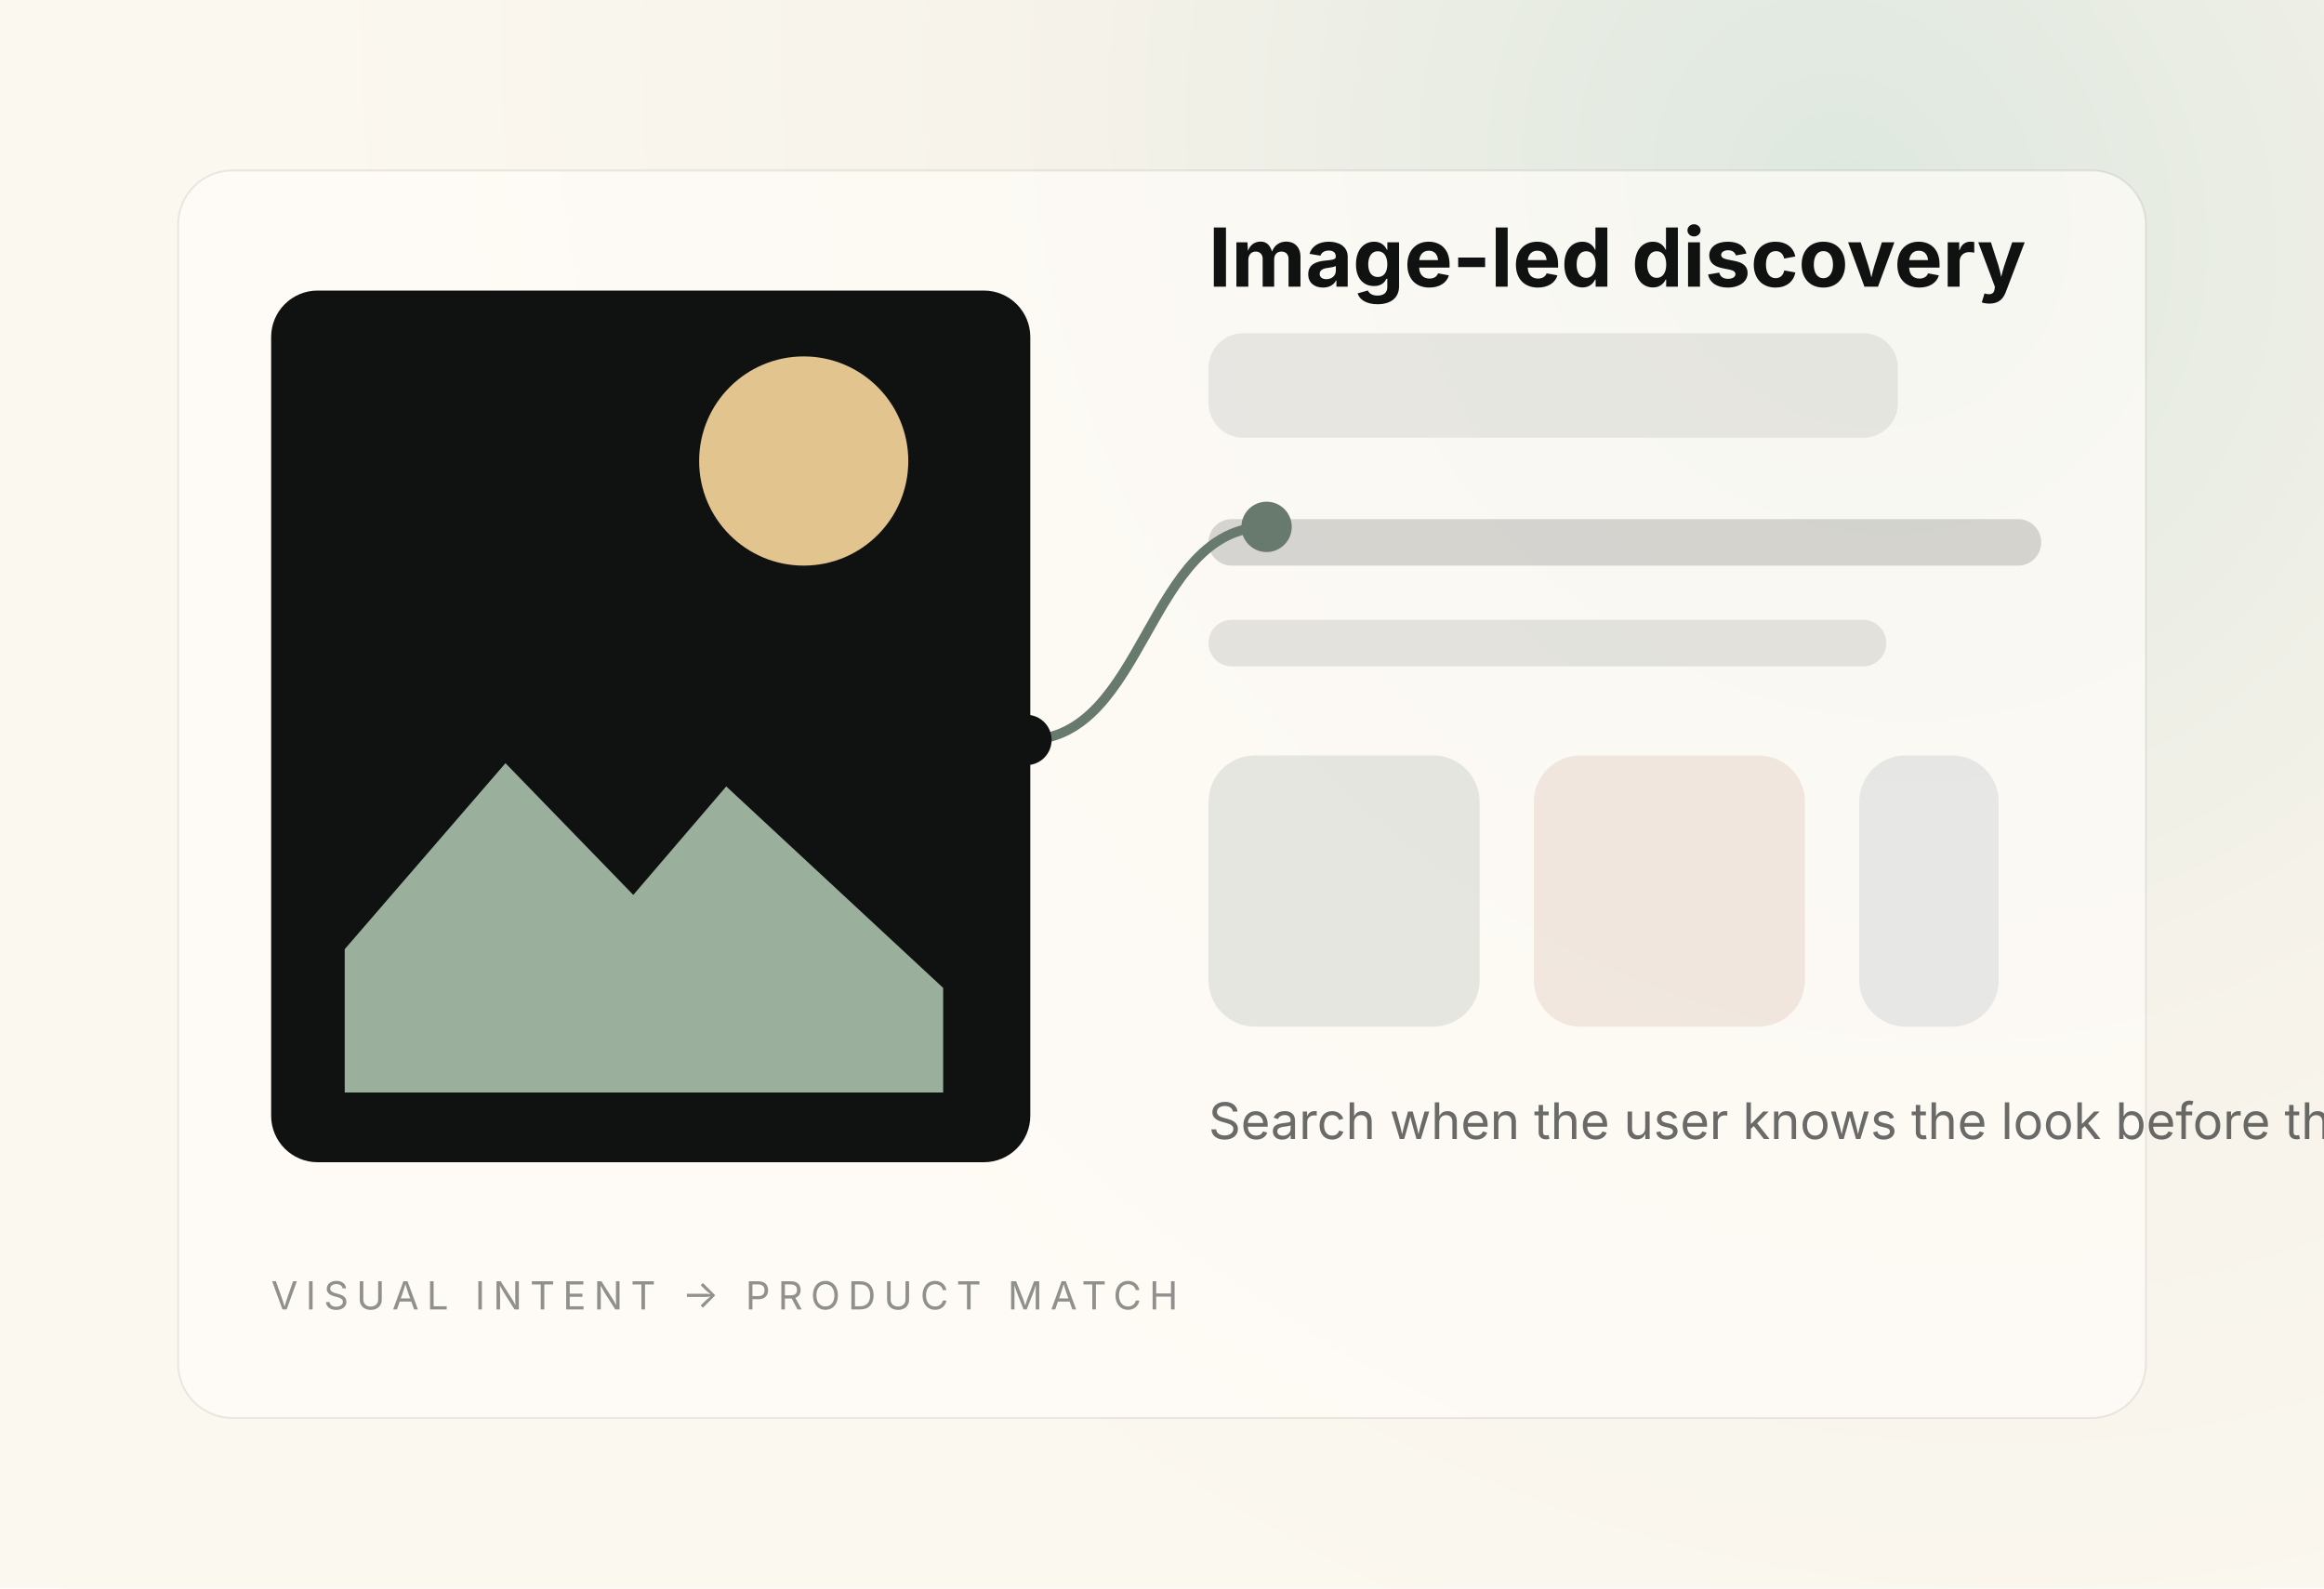
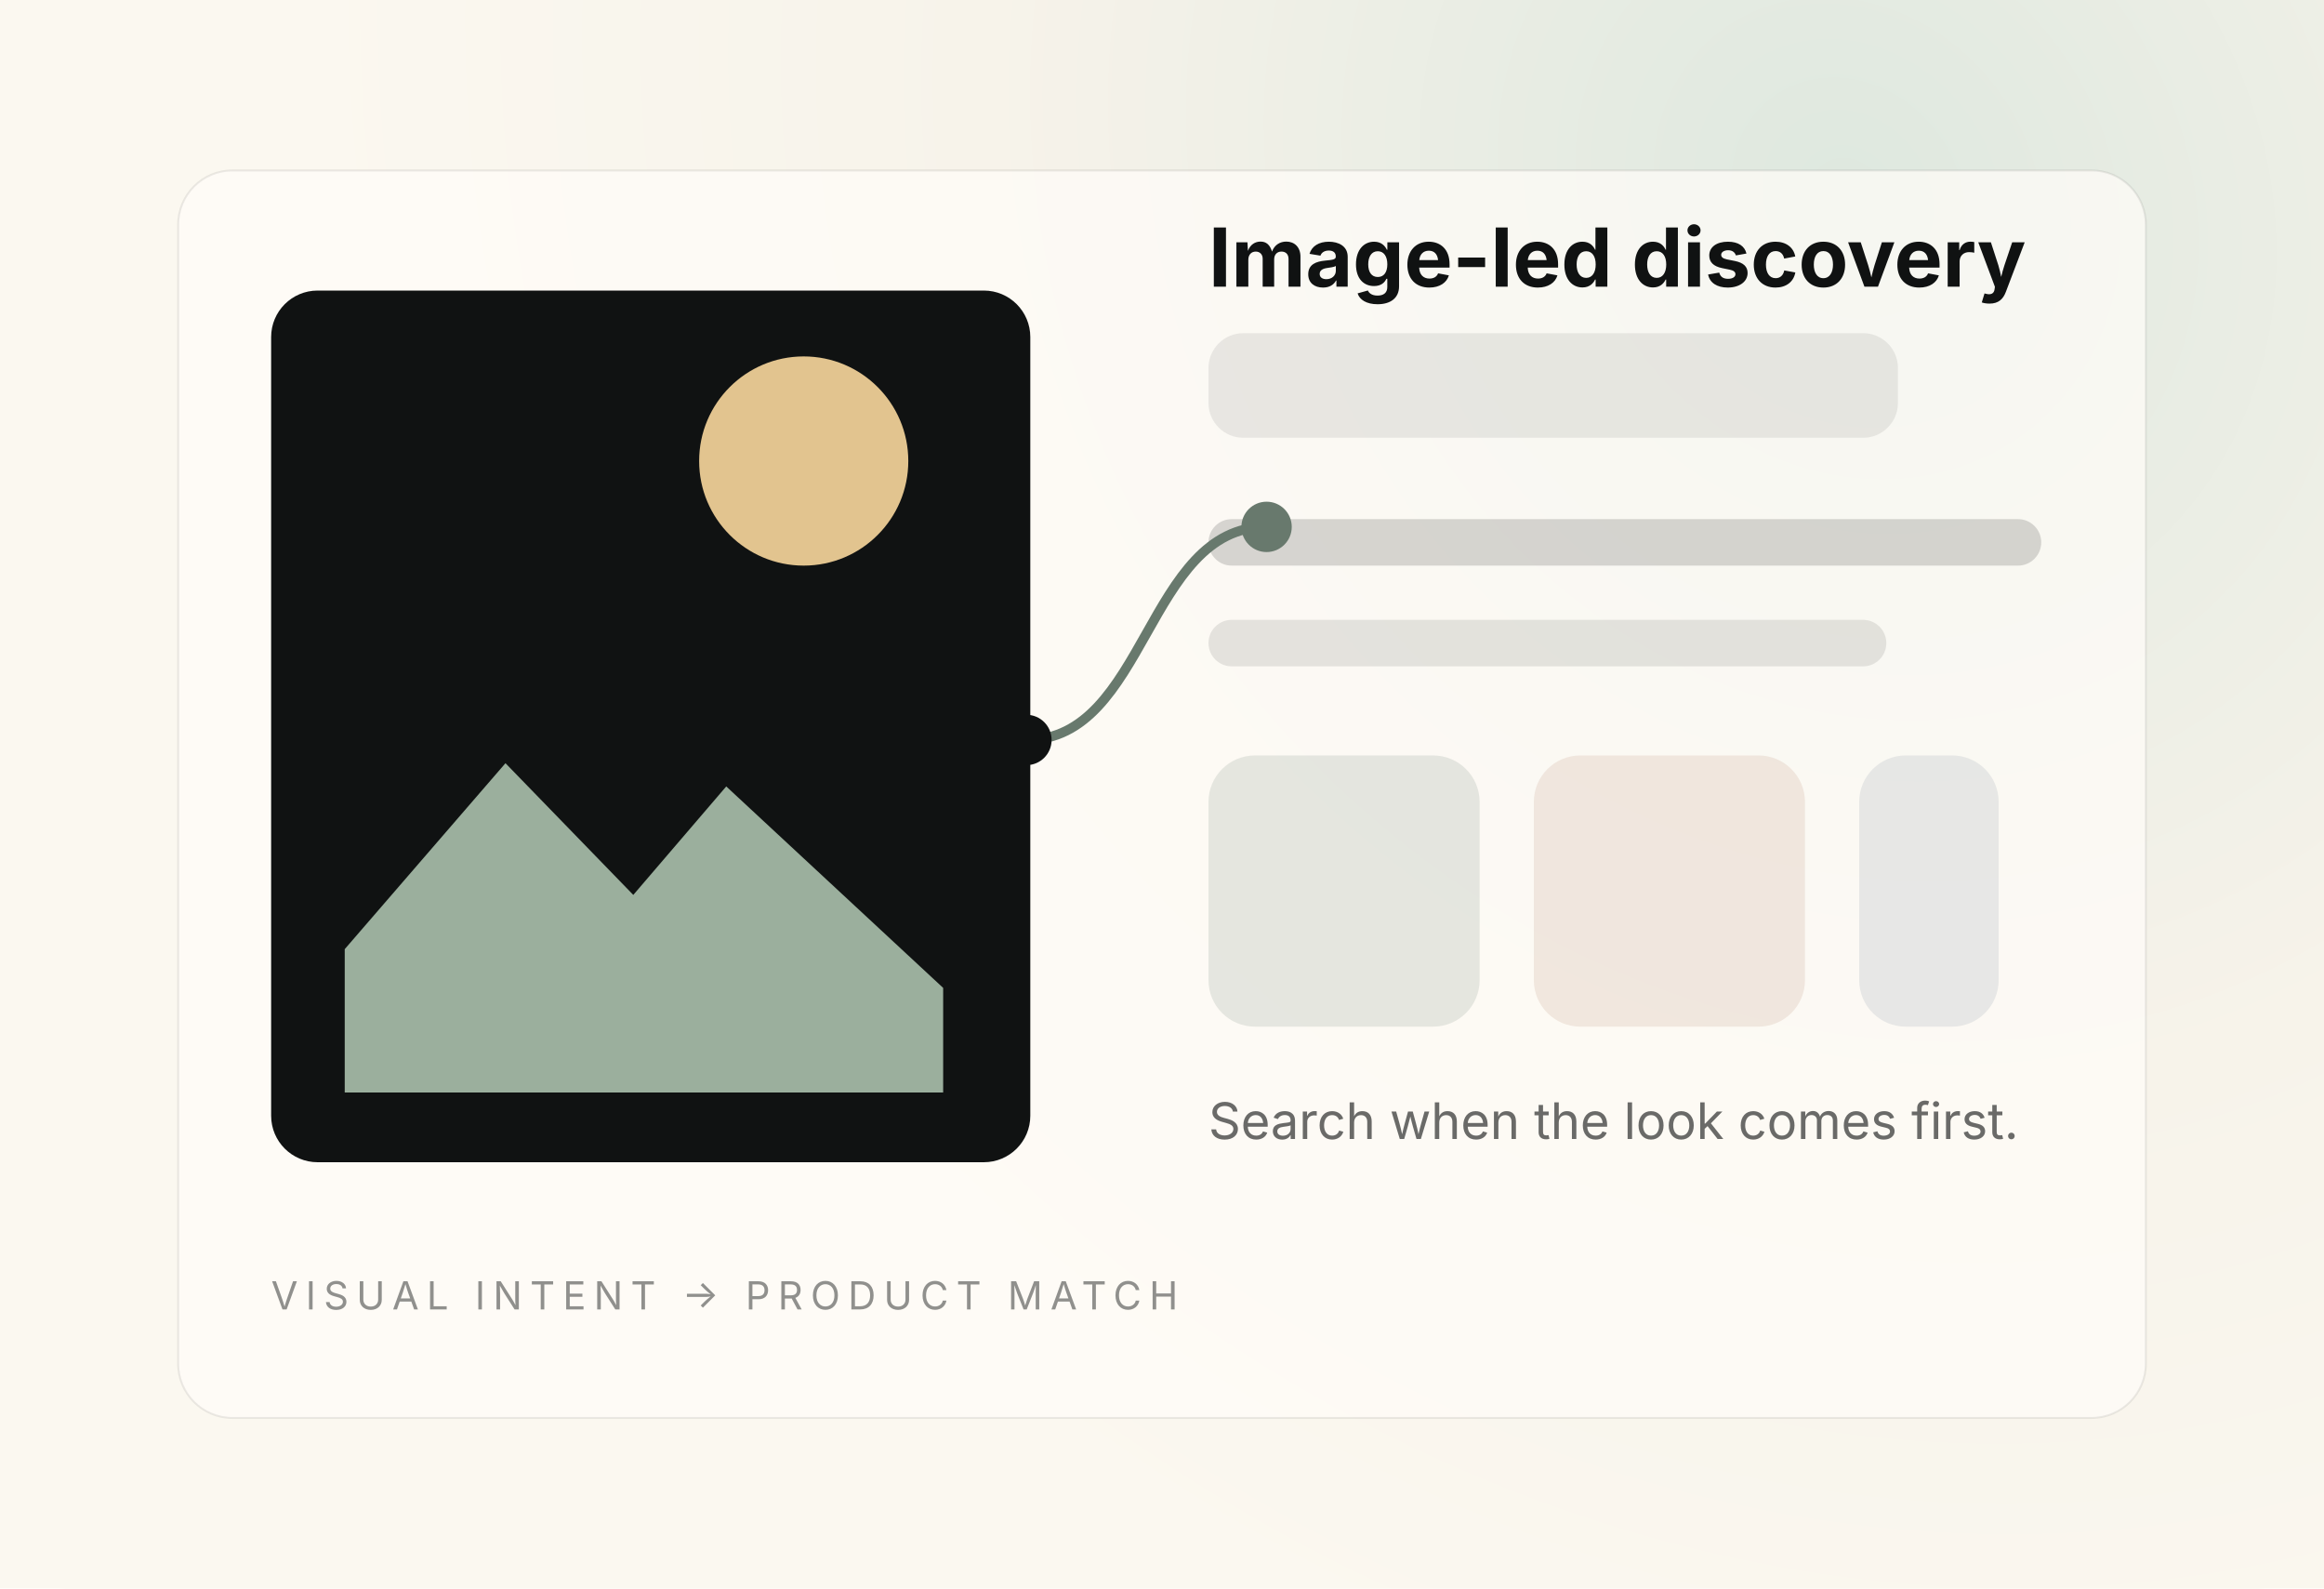
<svg xmlns="http://www.w3.org/2000/svg" width="1200" height="820" viewBox="0 0 1200 820" fill="none">
  <rect width="1200" height="820" rx="34" fill="#F7F3EA" />
  <path d="M0 0h1200v820H0z" fill="url(#bg)" />
  <rect x="92" y="88" width="1016" height="644" rx="28" fill="#fffdf8" fill-opacity=".72" stroke="#101212" stroke-opacity=".08" />
  <rect x="140" y="150" width="392" height="450" rx="24" fill="#101212" />
  <path d="M178 490l83-96 66 68 48-56 112 104v54H178v-74z" fill="#9BAF9D" />
  <circle cx="415" cy="238" r="54" fill="#E2C48F" />
  <rect x="624" y="172" width="356" height="54" rx="18" fill="#101212" fill-opacity=".08" />
  <rect x="624" y="268" width="430" height="24" rx="12" fill="#101212" fill-opacity=".16" />
  <rect x="624" y="320" width="350" height="24" rx="12" fill="#101212" fill-opacity=".1" />
  <rect x="624" y="390" width="140" height="140" rx="24" fill="#68796D" fill-opacity=".16" />
  <rect x="792" y="390" width="140" height="140" rx="24" fill="#A56F53" fill-opacity=".14" />
  <rect x="960" y="390" width="72" height="140" rx="24" fill="#687789" fill-opacity=".14" />
  <path d="M530 382c62 0 62-110 124-110" stroke="#68796D" stroke-width="5" stroke-linecap="round" />
  <circle cx="530" cy="382" r="13" fill="#101212" />
  <circle cx="654" cy="272" r="13" fill="#68796D" />
  <g fill="#101212">
    <text x="140" y="676" font-family="Inter, Arial, sans-serif" font-size="20" letter-spacing="4" opacity=".46">VISUAL INTENT → PRODUCT MATCH</text>
    <text x="624" y="148" font-family="Inter, Arial, sans-serif" font-size="42" font-weight="700">Image-led discovery</text>
-     <text x="624" y="588" font-family="Inter, Arial, sans-serif" font-size="26" opacity=".62">Search when the user knows the look before the name.</text>
+     <text x="624" y="588" font-family="Inter, Arial, sans-serif" font-size="26" opacity=".62">Search when the look comes first.</text>
  </g>
  <defs>
    <radialGradient id="bg" cx="0" cy="0" r="1" gradientUnits="userSpaceOnUse" gradientTransform="translate(955 106) rotate(141) scale(760 860)">
      <stop stop-color="#DEE8DF" />
      <stop offset=".55" stop-color="#F7F3EA" />
      <stop offset="1" stop-color="#FBF8F0" />
    </radialGradient>
  </defs>
</svg>
